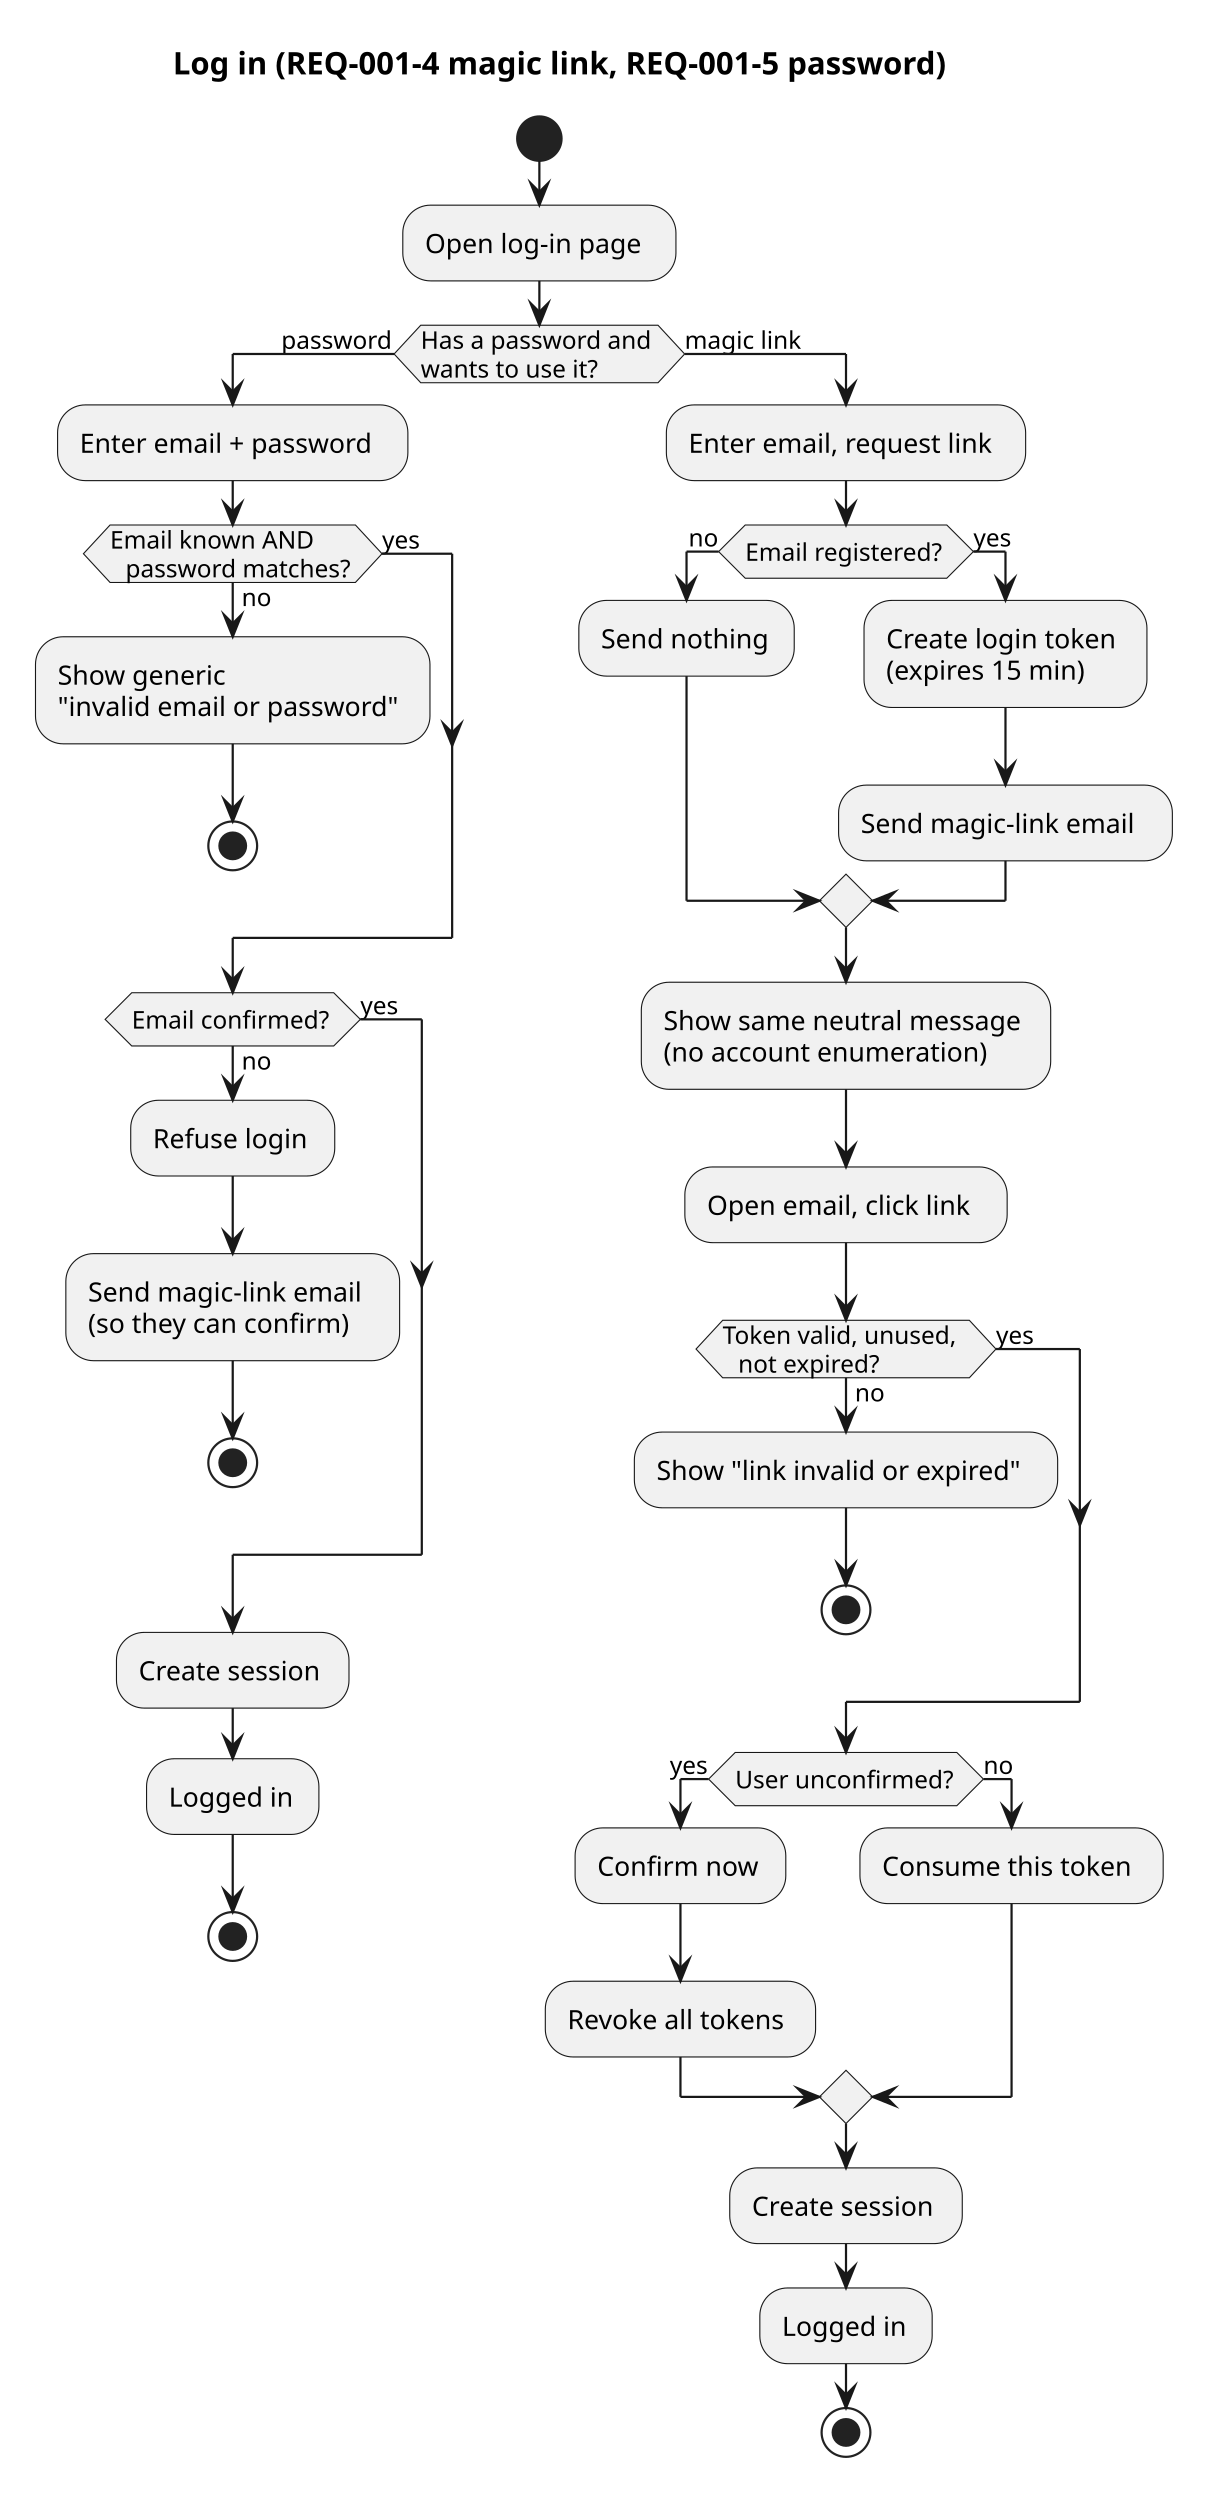
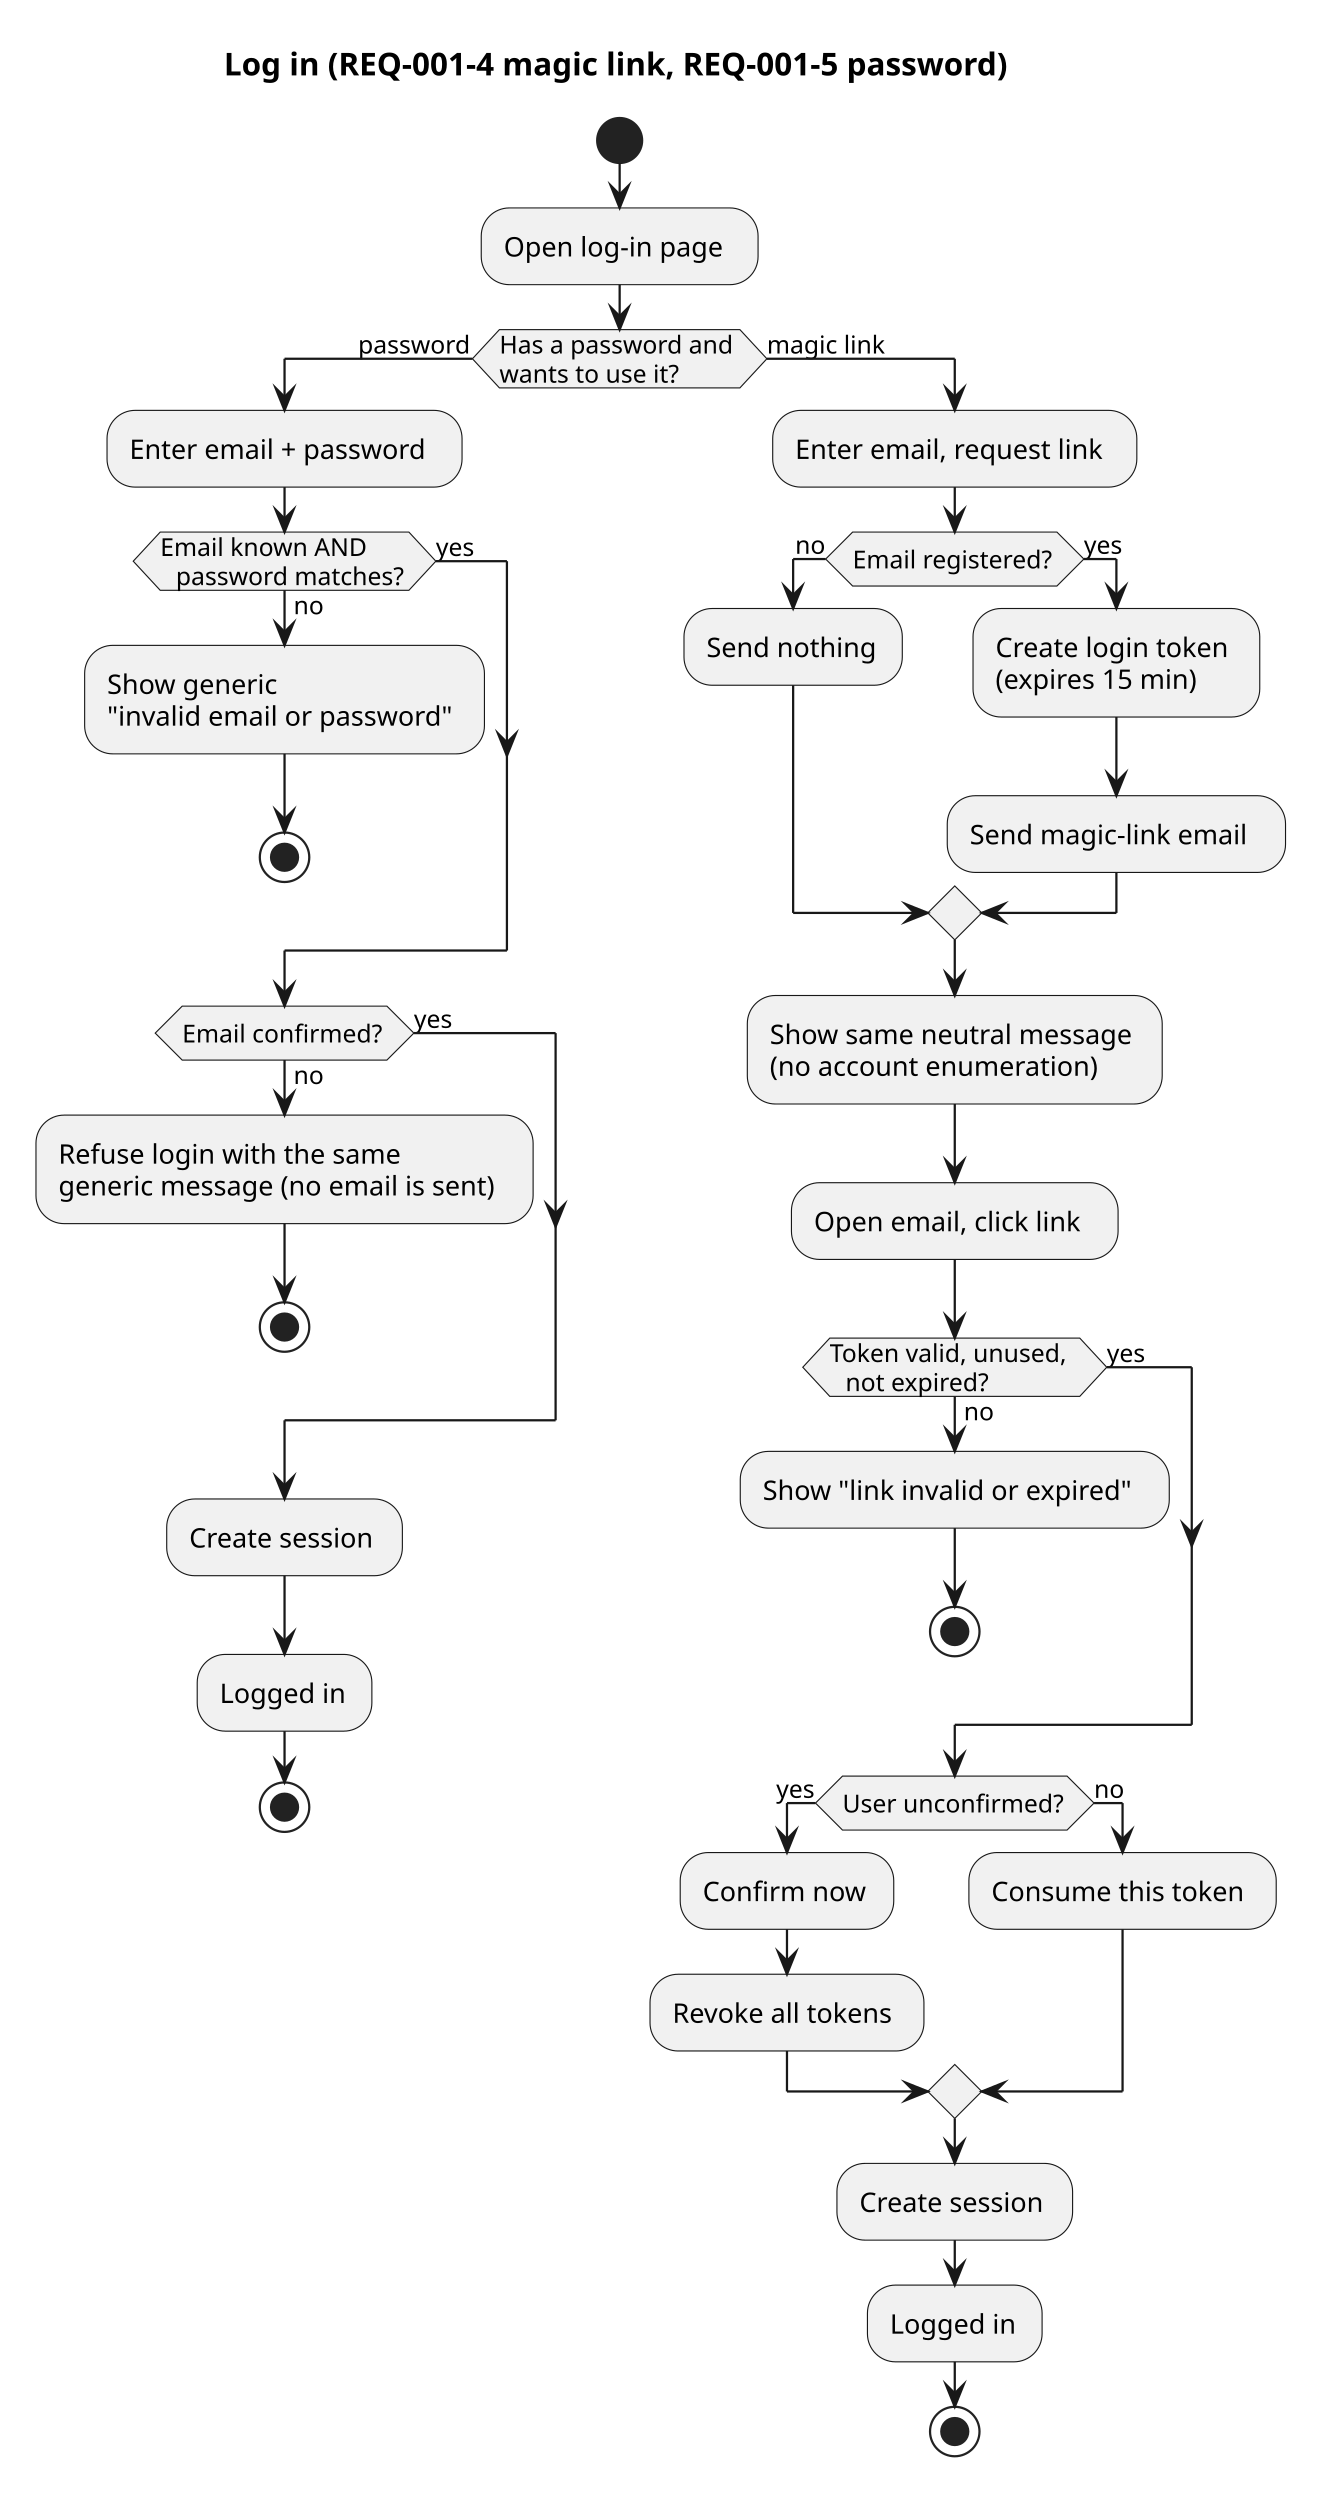
- <svg xmlns="http://www.w3.org/2000/svg" version="1.1" data-diagram-type="ACTIVITY" style="width:548px;height:1127px;background:#FFFFFF;" width="548px" height="1127px" viewBox="0 0 548 1127" zoomAndPan="magnify" preserveAspectRatio="none" contentStyleType="text/css">
+ <svg xmlns="http://www.w3.org/2000/svg" version="1.1" data-diagram-type="ACTIVITY" style="width:591px;height:1112px;background:#FFFFFF;" width="591px" height="1112px" viewBox="0 0 591 1112" zoomAndPan="magnify" preserveAspectRatio="none" contentStyleType="text/css">
  <defs />
  <g font-family="sans-serif" lengthAdjust="spacing">
    <g class="title" data-source-line="2">
-       <text x="77.931" y="33.535" fill="#000" font-size="14" textLength="390.64" font-weight="700">Log in (REQ-001-4 magic link, REQ-001-5 password)</text>
+       <text x="99.582" y="33.535" fill="#000" font-size="14" textLength="390.64" font-weight="700">Log in (REQ-001-4 magic link, REQ-001-5 password)</text>
    </g>
-     <ellipse cx="243.146" cy="62.488" rx="10" ry="10" fill="#222" style="stroke:#222;stroke-width:1;" />
-     <rect x="181.581" y="92.488" width="123.131" height="34.133" fill="#F1F1F1" style="stroke:#181818;stroke-width:0.5;" rx="12.5" ry="12.5" />
-     <text x="191.581" y="114.09" fill="#000" font-size="12" textLength="103.131">Open log-in page</text>
-     <polygon points="189.658,146.621,296.635,146.621,308.635,159.576,296.635,172.531,189.658,172.531,177.658,159.576,189.658,146.621" fill="#F1F1F1" style="stroke:#181818;stroke-width:0.5;stroke-linejoin:miter;stroke-miterlimit:10;" />
-     <text x="189.658" y="157.256" fill="#000" font-size="11" textLength="106.976">Has a password and</text>
-     <text x="189.658" y="170.211" fill="#000" font-size="11" textLength="82.908">wants to use it?</text>
-     <text x="126.789" y="157.256" fill="#000" font-size="11" textLength="50.87">password</text>
-     <text x="308.635" y="157.256" fill="#000" font-size="11" textLength="55.113">magic link</text>
-     <rect x="25.958" y="182.531" width="157.912" height="34.133" fill="#F1F1F1" style="stroke:#181818;stroke-width:0.5;" rx="12.5" ry="12.5" />
-     <text x="35.958" y="204.133" fill="#000" font-size="12" textLength="137.912">Enter email + password</text>
-     <rect x="16" y="287.052" width="177.828" height="48.266" fill="#F1F1F1" style="stroke:#181818;stroke-width:0.5;" rx="12.5" ry="12.5" />
-     <text x="26" y="308.653" fill="#000" font-size="12" textLength="77.15">Show generic</text>
-     <text x="26" y="322.786" fill="#000" font-size="12" textLength="157.828">"invalid email or password"</text>
-     <ellipse cx="104.914" cy="381.317" rx="11" ry="11" fill="none" style="stroke:#222;stroke-width:1;" />
-     <ellipse cx="104.914" cy="381.317" rx="6" ry="6" fill="#222" style="stroke:#222;stroke-width:1;" />
-     <polygon points="49.611,236.664,160.218,236.664,172.218,249.619,160.218,262.574,49.611,262.574,37.611,249.619,49.611,236.664" fill="#F1F1F1" style="stroke:#181818;stroke-width:0.5;stroke-linejoin:miter;stroke-miterlimit:10;" />
-     <text x="108.914" y="273.209" fill="#000" font-size="11" textLength="13.583">no</text>
-     <text x="49.611" y="247.299" fill="#000" font-size="11" textLength="94.896">Email known AND</text>
-     <text x="56.572" y="260.254" fill="#000" font-size="11" textLength="103.646">password matches?</text>
-     <text x="172.218" y="247.299" fill="#000" font-size="11" textLength="17.483">yes</text>
-     <rect x="58.929" y="496.005" width="91.971" height="34.133" fill="#F1F1F1" style="stroke:#181818;stroke-width:0.5;" rx="12.5" ry="12.5" />
-     <text x="68.929" y="517.606" fill="#000" font-size="12" textLength="71.971">Refuse login</text>
-     <rect x="29.682" y="565.138" width="150.465" height="48.266" fill="#F1F1F1" style="stroke:#181818;stroke-width:0.5;" rx="12.5" ry="12.5" />
-     <text x="39.682" y="586.739" fill="#000" font-size="12" textLength="130.465">Send magic-link email</text>
-     <text x="39.682" y="600.872" fill="#000" font-size="12" textLength="122.754">(so they can confirm)</text>
-     <ellipse cx="104.914" cy="659.403" rx="11" ry="11" fill="none" style="stroke:#222;stroke-width:1;" />
-     <ellipse cx="104.914" cy="659.403" rx="6" ry="6" fill="#222" style="stroke:#222;stroke-width:1;" />
-     <polygon points="59.389,447.527,150.439,447.527,162.439,459.527,150.439,471.527,59.389,471.527,47.389,459.527,59.389,447.527" fill="#F1F1F1" style="stroke:#181818;stroke-width:0.5;stroke-linejoin:miter;stroke-miterlimit:10;" />
-     <text x="108.914" y="482.162" fill="#000" font-size="11" textLength="13.583">no</text>
-     <text x="59.389" y="463.685" fill="#000" font-size="11" textLength="91.051">Email confirmed?</text>
-     <text x="162.439" y="457.207" fill="#000" font-size="11" textLength="17.483">yes</text>
-     <rect x="52.504" y="735.881" width="104.82" height="34.133" fill="#F1F1F1" style="stroke:#181818;stroke-width:0.5;" rx="12.5" ry="12.5" />
-     <text x="62.504" y="757.482" fill="#000" font-size="12" textLength="84.82">Create session</text>
-     <rect x="66.071" y="792.836" width="77.686" height="34.133" fill="#F1F1F1" style="stroke:#181818;stroke-width:0.5;" rx="12.5" ry="12.5" />
-     <text x="76.071" y="814.438" fill="#000" font-size="12" textLength="57.686">Logged in</text>
-     <ellipse cx="104.914" cy="872.969" rx="11" ry="11" fill="none" style="stroke:#222;stroke-width:1;" />
-     <ellipse cx="104.914" cy="872.969" rx="6" ry="6" fill="#222" style="stroke:#222;stroke-width:1;" />
-     <rect x="300.398" y="182.531" width="161.961" height="34.133" fill="#F1F1F1" style="stroke:#181818;stroke-width:0.5;" rx="12.5" ry="12.5" />
-     <text x="310.398" y="204.133" fill="#000" font-size="12" textLength="141.961">Enter email, request link</text>
-     <polygon points="335.95,236.664,426.808,236.664,438.808,248.664,426.808,260.664,335.95,260.664,323.95,248.664,335.95,236.664" fill="#F1F1F1" style="stroke:#181818;stroke-width:0.5;stroke-linejoin:miter;stroke-miterlimit:10;" />
-     <text x="335.95" y="252.821" fill="#000" font-size="11" textLength="90.857">Email registered?</text>
-     <text x="310.367" y="246.344" fill="#000" font-size="11" textLength="13.583">no</text>
-     <text x="438.808" y="246.344" fill="#000" font-size="11" textLength="17.483">yes</text>
-     <rect x="260.939" y="270.664" width="97.098" height="34.133" fill="#F1F1F1" style="stroke:#181818;stroke-width:0.5;" rx="12.5" ry="12.5" />
-     <text x="270.939" y="292.266" fill="#000" font-size="12" textLength="77.098">Send nothing</text>
-     <rect x="389.501" y="270.664" width="127.537" height="48.266" fill="#F1F1F1" style="stroke:#181818;stroke-width:0.5;" rx="12.5" ry="12.5" />
-     <text x="399.501" y="292.266" fill="#000" font-size="12" textLength="107.537">Create login token</text>
-     <text x="399.501" y="306.398" fill="#000" font-size="12" textLength="95.473">(expires 15 min)</text>
-     <rect x="378.037" y="353.93" width="150.465" height="34.133" fill="#F1F1F1" style="stroke:#181818;stroke-width:0.5;" rx="12.5" ry="12.5" />
-     <text x="388.037" y="375.531" fill="#000" font-size="12" textLength="130.465">Send magic-link email</text>
-     <polygon points="381.379,394.063,393.379,406.063,381.379,418.063,369.379,406.063,381.379,394.063" fill="#F1F1F1" style="stroke:#181818;stroke-width:0.5;stroke-linejoin:miter;stroke-miterlimit:10;" />
-     <rect x="289.107" y="442.795" width="184.543" height="48.266" fill="#F1F1F1" style="stroke:#181818;stroke-width:0.5;" rx="12.5" ry="12.5" />
-     <text x="299.107" y="464.396" fill="#000" font-size="12" textLength="164.543">Show same neutral message</text>
-     <text x="299.107" y="478.529" fill="#000" font-size="12" textLength="149.672">(no account enumeration)</text>
-     <rect x="308.733" y="526.061" width="145.291" height="34.133" fill="#F1F1F1" style="stroke:#181818;stroke-width:0.5;" rx="12.5" ry="12.5" />
-     <text x="318.733" y="547.662" fill="#000" font-size="12" textLength="125.291">Open email, click link</text>
-     <rect x="285.97" y="645.581" width="190.818" height="34.133" fill="#F1F1F1" style="stroke:#181818;stroke-width:0.5;" rx="12.5" ry="12.5" />
-     <text x="295.97" y="667.183" fill="#000" font-size="12" textLength="170.818">Show "link invalid or expired"</text>
-     <ellipse cx="381.379" cy="725.714" rx="11" ry="11" fill="none" style="stroke:#222;stroke-width:1;" />
-     <ellipse cx="381.379" cy="725.714" rx="6" ry="6" fill="#222" style="stroke:#222;stroke-width:1;" />
-     <polygon points="325.775,595.193,436.983,595.193,448.983,608.148,436.983,621.104,325.775,621.104,313.775,608.148,325.775,595.193" fill="#F1F1F1" style="stroke:#181818;stroke-width:0.5;stroke-linejoin:miter;stroke-miterlimit:10;" />
-     <text x="385.379" y="631.738" fill="#000" font-size="11" textLength="13.583">no</text>
-     <text x="325.775" y="605.828" fill="#000" font-size="11" textLength="111.208">Token valid, unused,</text>
-     <text x="332.736" y="618.783" fill="#000" font-size="11" textLength="66.349">not expired?</text>
-     <text x="448.983" y="605.828" fill="#000" font-size="11" textLength="17.483">yes</text>
-     <polygon points="331.43,790.014,431.327,790.014,443.327,802.014,431.327,814.014,331.43,814.014,319.43,802.014,331.43,790.014" fill="#F1F1F1" style="stroke:#181818;stroke-width:0.5;stroke-linejoin:miter;stroke-miterlimit:10;" />
-     <text x="331.43" y="806.171" fill="#000" font-size="11" textLength="99.897">User unconfirmed?</text>
-     <text x="301.948" y="799.693" fill="#000" font-size="11" textLength="17.483">yes</text>
-     <text x="443.327" y="799.693" fill="#000" font-size="11" textLength="13.583">no</text>
-     <rect x="259.258" y="824.014" width="94.977" height="34.133" fill="#F1F1F1" style="stroke:#181818;stroke-width:0.5;" rx="12.5" ry="12.5" />
-     <text x="269.258" y="845.615" fill="#000" font-size="12" textLength="74.977">Confirm now</text>
-     <rect x="245.828" y="893.146" width="121.836" height="34.133" fill="#F1F1F1" style="stroke:#181818;stroke-width:0.5;" rx="12.5" ry="12.5" />
-     <text x="255.828" y="914.748" fill="#000" font-size="12" textLength="101.836">Revoke all tokens</text>
-     <rect x="387.664" y="824.014" width="136.695" height="34.133" fill="#F1F1F1" style="stroke:#181818;stroke-width:0.5;" rx="12.5" ry="12.5" />
-     <text x="397.664" y="845.615" fill="#000" font-size="12" textLength="116.695">Consume this token</text>
-     <polygon points="381.379,933.279,393.379,945.279,381.379,957.279,369.379,945.279,381.379,933.279" fill="#F1F1F1" style="stroke:#181818;stroke-width:0.5;stroke-linejoin:miter;stroke-miterlimit:10;" />
-     <rect x="328.969" y="977.279" width="104.82" height="34.133" fill="#F1F1F1" style="stroke:#181818;stroke-width:0.5;" rx="12.5" ry="12.5" />
-     <text x="338.969" y="998.881" fill="#000" font-size="12" textLength="84.82">Create session</text>
-     <rect x="342.536" y="1031.412" width="77.686" height="34.133" fill="#F1F1F1" style="stroke:#181818;stroke-width:0.5;" rx="12.5" ry="12.5" />
-     <text x="352.536" y="1053.014" fill="#000" font-size="12" textLength="57.686">Logged in</text>
-     <ellipse cx="381.379" cy="1096.545" rx="11" ry="11" fill="none" style="stroke:#222;stroke-width:1;" />
-     <ellipse cx="381.379" cy="1096.545" rx="6" ry="6" fill="#222" style="stroke:#222;stroke-width:1;" />
-     <line x1="243.146" y1="72.488" x2="243.146" y2="92.488" style="stroke:#181818;stroke-width:1;" />
-     <polygon points="239.146,82.488,243.146,92.488,247.146,82.488,243.146,86.488" fill="#181818" style="stroke:#181818;stroke-width:1;stroke-linejoin:miter;stroke-miterlimit:10;" />
-     <line x1="104.914" y1="335.317" x2="104.914" y2="370.317" style="stroke:#181818;stroke-width:1;" />
-     <polygon points="100.914,360.317,104.914,370.317,108.914,360.317,104.914,364.317" fill="#181818" style="stroke:#181818;stroke-width:1;stroke-linejoin:miter;stroke-miterlimit:10;" />
-     <line x1="104.914" y1="262.574" x2="104.914" y2="287.052" style="stroke:#181818;stroke-width:1;" />
-     <polygon points="100.914,277.052,104.914,287.052,108.914,277.052,104.914,281.052" fill="#181818" style="stroke:#181818;stroke-width:1;stroke-linejoin:miter;stroke-miterlimit:10;" />
-     <line x1="172.218" y1="249.619" x2="203.828" y2="249.619" style="stroke:#181818;stroke-width:1;" />
-     <polygon points="199.828,326.207,203.828,336.207,207.828,326.207,203.828,330.207" fill="#181818" style="stroke:#181818;stroke-width:1;stroke-linejoin:miter;stroke-miterlimit:10;" />
-     <line x1="203.828" y1="249.619" x2="203.828" y2="422.795" style="stroke:#181818;stroke-width:1;" />
-     <line x1="203.828" y1="422.795" x2="104.914" y2="422.795" style="stroke:#181818;stroke-width:1;" />
-     <line x1="104.914" y1="422.795" x2="104.914" y2="447.527" style="stroke:#181818;stroke-width:1;" />
-     <polygon points="100.914,437.527,104.914,447.527,108.914,437.527,104.914,441.527" fill="#181818" style="stroke:#181818;stroke-width:1;stroke-linejoin:miter;stroke-miterlimit:10;" />
-     <line x1="104.914" y1="216.664" x2="104.914" y2="236.664" style="stroke:#181818;stroke-width:1;" />
-     <polygon points="100.914,226.664,104.914,236.664,108.914,226.664,104.914,230.664" fill="#181818" style="stroke:#181818;stroke-width:1;stroke-linejoin:miter;stroke-miterlimit:10;" />
-     <line x1="104.914" y1="530.138" x2="104.914" y2="565.138" style="stroke:#181818;stroke-width:1;" />
-     <polygon points="100.914,555.138,104.914,565.138,108.914,555.138,104.914,559.138" fill="#181818" style="stroke:#181818;stroke-width:1;stroke-linejoin:miter;stroke-miterlimit:10;" />
-     <line x1="104.914" y1="613.403" x2="104.914" y2="648.403" style="stroke:#181818;stroke-width:1;" />
-     <polygon points="100.914,638.403,104.914,648.403,108.914,638.403,104.914,642.403" fill="#181818" style="stroke:#181818;stroke-width:1;stroke-linejoin:miter;stroke-miterlimit:10;" />
-     <line x1="104.914" y1="471.527" x2="104.914" y2="496.005" style="stroke:#181818;stroke-width:1;" />
-     <polygon points="100.914,486.005,104.914,496.005,108.914,486.005,104.914,490.005" fill="#181818" style="stroke:#181818;stroke-width:1;stroke-linejoin:miter;stroke-miterlimit:10;" />
-     <line x1="162.439" y1="459.527" x2="190.146" y2="459.527" style="stroke:#181818;stroke-width:1;" />
-     <polygon points="186.146,570.204,190.146,580.204,194.146,570.204,190.146,574.204" fill="#181818" style="stroke:#181818;stroke-width:1;stroke-linejoin:miter;stroke-miterlimit:10;" />
-     <line x1="190.146" y1="459.527" x2="190.146" y2="700.881" style="stroke:#181818;stroke-width:1;" />
-     <line x1="190.146" y1="700.881" x2="104.914" y2="700.881" style="stroke:#181818;stroke-width:1;" />
-     <line x1="104.914" y1="700.881" x2="104.914" y2="735.881" style="stroke:#181818;stroke-width:1;" />
-     <polygon points="100.914,725.881,104.914,735.881,108.914,725.881,104.914,729.881" fill="#181818" style="stroke:#181818;stroke-width:1;stroke-linejoin:miter;stroke-miterlimit:10;" />
-     <line x1="104.914" y1="770.014" x2="104.914" y2="792.836" style="stroke:#181818;stroke-width:1;" />
-     <polygon points="100.914,782.836,104.914,792.836,108.914,782.836,104.914,786.836" fill="#181818" style="stroke:#181818;stroke-width:1;stroke-linejoin:miter;stroke-miterlimit:10;" />
-     <line x1="104.914" y1="826.969" x2="104.914" y2="861.969" style="stroke:#181818;stroke-width:1;" />
-     <polygon points="100.914,851.969,104.914,861.969,108.914,851.969,104.914,855.969" fill="#181818" style="stroke:#181818;stroke-width:1;stroke-linejoin:miter;stroke-miterlimit:10;" />
-     <line x1="453.27" y1="318.93" x2="453.27" y2="353.93" style="stroke:#181818;stroke-width:1;" />
-     <polygon points="449.27,343.93,453.27,353.93,457.27,343.93,453.27,347.93" fill="#181818" style="stroke:#181818;stroke-width:1;stroke-linejoin:miter;stroke-miterlimit:10;" />
-     <line x1="323.95" y1="248.664" x2="309.488" y2="248.664" style="stroke:#181818;stroke-width:1;" />
-     <line x1="309.488" y1="248.664" x2="309.488" y2="270.664" style="stroke:#181818;stroke-width:1;" />
-     <polygon points="305.488,260.664,309.488,270.664,313.488,260.664,309.488,264.664" fill="#181818" style="stroke:#181818;stroke-width:1;stroke-linejoin:miter;stroke-miterlimit:10;" />
-     <line x1="438.808" y1="248.664" x2="453.27" y2="248.664" style="stroke:#181818;stroke-width:1;" />
-     <line x1="453.27" y1="248.664" x2="453.27" y2="270.664" style="stroke:#181818;stroke-width:1;" />
-     <polygon points="449.27,260.664,453.27,270.664,457.27,260.664,453.27,264.664" fill="#181818" style="stroke:#181818;stroke-width:1;stroke-linejoin:miter;stroke-miterlimit:10;" />
-     <line x1="309.488" y1="304.797" x2="309.488" y2="406.063" style="stroke:#181818;stroke-width:1;" />
-     <line x1="309.488" y1="406.063" x2="369.379" y2="406.063" style="stroke:#181818;stroke-width:1;" />
-     <polygon points="359.379,402.063,369.379,406.063,359.379,410.063,363.379,406.063" fill="#181818" style="stroke:#181818;stroke-width:1;stroke-linejoin:miter;stroke-miterlimit:10;" />
-     <line x1="453.27" y1="388.063" x2="453.27" y2="406.063" style="stroke:#181818;stroke-width:1;" />
-     <line x1="453.27" y1="406.063" x2="393.379" y2="406.063" style="stroke:#181818;stroke-width:1;" />
-     <polygon points="403.379,402.063,393.379,406.063,403.379,410.063,399.379,406.063" fill="#181818" style="stroke:#181818;stroke-width:1;stroke-linejoin:miter;stroke-miterlimit:10;" />
-     <line x1="381.379" y1="216.664" x2="381.379" y2="236.664" style="stroke:#181818;stroke-width:1;" />
-     <polygon points="377.379,226.664,381.379,236.664,385.379,226.664,381.379,230.664" fill="#181818" style="stroke:#181818;stroke-width:1;stroke-linejoin:miter;stroke-miterlimit:10;" />
-     <line x1="381.379" y1="418.063" x2="381.379" y2="442.795" style="stroke:#181818;stroke-width:1;" />
-     <polygon points="377.379,432.795,381.379,442.795,385.379,432.795,381.379,436.795" fill="#181818" style="stroke:#181818;stroke-width:1;stroke-linejoin:miter;stroke-miterlimit:10;" />
-     <line x1="381.379" y1="491.061" x2="381.379" y2="526.061" style="stroke:#181818;stroke-width:1;" />
-     <polygon points="377.379,516.061,381.379,526.061,385.379,516.061,381.379,520.061" fill="#181818" style="stroke:#181818;stroke-width:1;stroke-linejoin:miter;stroke-miterlimit:10;" />
-     <line x1="381.379" y1="679.714" x2="381.379" y2="714.714" style="stroke:#181818;stroke-width:1;" />
-     <polygon points="377.379,704.714,381.379,714.714,385.379,704.714,381.379,708.714" fill="#181818" style="stroke:#181818;stroke-width:1;stroke-linejoin:miter;stroke-miterlimit:10;" />
-     <line x1="381.379" y1="621.104" x2="381.379" y2="645.581" style="stroke:#181818;stroke-width:1;" />
-     <polygon points="377.379,635.581,381.379,645.581,385.379,635.581,381.379,639.581" fill="#181818" style="stroke:#181818;stroke-width:1;stroke-linejoin:miter;stroke-miterlimit:10;" />
-     <line x1="448.983" y1="608.148" x2="486.788" y2="608.148" style="stroke:#181818;stroke-width:1;" />
-     <polygon points="482.788,677.67,486.788,687.67,490.788,677.67,486.788,681.67" fill="#181818" style="stroke:#181818;stroke-width:1;stroke-linejoin:miter;stroke-miterlimit:10;" />
-     <line x1="486.788" y1="608.148" x2="486.788" y2="767.191" style="stroke:#181818;stroke-width:1;" />
-     <line x1="486.788" y1="767.191" x2="381.379" y2="767.191" style="stroke:#181818;stroke-width:1;" />
-     <line x1="381.379" y1="767.191" x2="381.379" y2="790.014" style="stroke:#181818;stroke-width:1;" />
-     <polygon points="377.379,780.014,381.379,790.014,385.379,780.014,381.379,784.014" fill="#181818" style="stroke:#181818;stroke-width:1;stroke-linejoin:miter;stroke-miterlimit:10;" />
-     <line x1="381.379" y1="560.193" x2="381.379" y2="595.193" style="stroke:#181818;stroke-width:1;" />
-     <polygon points="377.379,585.193,381.379,595.193,385.379,585.193,381.379,589.193" fill="#181818" style="stroke:#181818;stroke-width:1;stroke-linejoin:miter;stroke-miterlimit:10;" />
-     <line x1="306.746" y1="858.146" x2="306.746" y2="893.146" style="stroke:#181818;stroke-width:1;" />
-     <polygon points="302.746,883.146,306.746,893.146,310.746,883.146,306.746,887.146" fill="#181818" style="stroke:#181818;stroke-width:1;stroke-linejoin:miter;stroke-miterlimit:10;" />
-     <line x1="319.43" y1="802.014" x2="306.746" y2="802.014" style="stroke:#181818;stroke-width:1;" />
-     <line x1="306.746" y1="802.014" x2="306.746" y2="824.014" style="stroke:#181818;stroke-width:1;" />
-     <polygon points="302.746,814.014,306.746,824.014,310.746,814.014,306.746,818.014" fill="#181818" style="stroke:#181818;stroke-width:1;stroke-linejoin:miter;stroke-miterlimit:10;" />
-     <line x1="443.327" y1="802.014" x2="456.012" y2="802.014" style="stroke:#181818;stroke-width:1;" />
-     <line x1="456.012" y1="802.014" x2="456.012" y2="824.014" style="stroke:#181818;stroke-width:1;" />
-     <polygon points="452.012,814.014,456.012,824.014,460.012,814.014,456.012,818.014" fill="#181818" style="stroke:#181818;stroke-width:1;stroke-linejoin:miter;stroke-miterlimit:10;" />
-     <line x1="306.746" y1="927.279" x2="306.746" y2="945.279" style="stroke:#181818;stroke-width:1;" />
-     <line x1="306.746" y1="945.279" x2="369.379" y2="945.279" style="stroke:#181818;stroke-width:1;" />
-     <polygon points="359.379,941.279,369.379,945.279,359.379,949.279,363.379,945.279" fill="#181818" style="stroke:#181818;stroke-width:1;stroke-linejoin:miter;stroke-miterlimit:10;" />
-     <line x1="456.012" y1="858.146" x2="456.012" y2="945.279" style="stroke:#181818;stroke-width:1;" />
-     <line x1="456.012" y1="945.279" x2="393.379" y2="945.279" style="stroke:#181818;stroke-width:1;" />
-     <polygon points="403.379,941.279,393.379,945.279,403.379,949.279,399.379,945.279" fill="#181818" style="stroke:#181818;stroke-width:1;stroke-linejoin:miter;stroke-miterlimit:10;" />
-     <line x1="381.379" y1="957.279" x2="381.379" y2="977.279" style="stroke:#181818;stroke-width:1;" />
-     <polygon points="377.379,967.279,381.379,977.279,385.379,967.279,381.379,971.279" fill="#181818" style="stroke:#181818;stroke-width:1;stroke-linejoin:miter;stroke-miterlimit:10;" />
-     <line x1="381.379" y1="1011.412" x2="381.379" y2="1031.412" style="stroke:#181818;stroke-width:1;" />
-     <polygon points="377.379,1021.412,381.379,1031.412,385.379,1021.412,381.379,1025.412" fill="#181818" style="stroke:#181818;stroke-width:1;stroke-linejoin:miter;stroke-miterlimit:10;" />
-     <line x1="381.379" y1="1065.545" x2="381.379" y2="1085.545" style="stroke:#181818;stroke-width:1;" />
-     <polygon points="377.379,1075.545,381.379,1085.545,385.379,1075.545,381.379,1079.545" fill="#181818" style="stroke:#181818;stroke-width:1;stroke-linejoin:miter;stroke-miterlimit:10;" />
-     <line x1="177.658" y1="159.576" x2="104.914" y2="159.576" style="stroke:#181818;stroke-width:1;" />
-     <line x1="104.914" y1="159.576" x2="104.914" y2="182.531" style="stroke:#181818;stroke-width:1;" />
-     <polygon points="100.914,172.531,104.914,182.531,108.914,172.531,104.914,176.531" fill="#181818" style="stroke:#181818;stroke-width:1;stroke-linejoin:miter;stroke-miterlimit:10;" />
-     <line x1="308.635" y1="159.576" x2="381.379" y2="159.576" style="stroke:#181818;stroke-width:1;" />
-     <line x1="381.379" y1="159.576" x2="381.379" y2="182.531" style="stroke:#181818;stroke-width:1;" />
-     <polygon points="377.379,172.531,381.379,182.531,385.379,172.531,381.379,176.531" fill="#181818" style="stroke:#181818;stroke-width:1;stroke-linejoin:miter;stroke-miterlimit:10;" />
-     <line x1="243.146" y1="126.621" x2="243.146" y2="146.621" style="stroke:#181818;stroke-width:1;" />
-     <polygon points="239.146,136.621,243.146,146.621,247.146,136.621,243.146,140.621" fill="#181818" style="stroke:#181818;stroke-width:1;stroke-linejoin:miter;stroke-miterlimit:10;" />
+     <ellipse cx="275.622" cy="62.488" rx="10" ry="10" fill="#222" style="stroke:#222;stroke-width:1;" />
+     <rect x="214.057" y="92.488" width="123.131" height="34.133" fill="#F1F1F1" style="stroke:#181818;stroke-width:0.5;" rx="12.5" ry="12.5" />
+     <text x="224.057" y="114.09" fill="#000" font-size="12" textLength="103.131">Open log-in page</text>
+     <polygon points="222.134,146.621,329.11,146.621,341.11,159.576,329.11,172.531,222.134,172.531,210.134,159.576,222.134,146.621" fill="#F1F1F1" style="stroke:#181818;stroke-width:0.5;stroke-linejoin:miter;stroke-miterlimit:10;" />
+     <text x="222.134" y="157.256" fill="#000" font-size="11" textLength="106.976">Has a password and</text>
+     <text x="222.134" y="170.211" fill="#000" font-size="11" textLength="82.908">wants to use it?</text>
+     <text x="159.264" y="157.256" fill="#000" font-size="11" textLength="50.87">password</text>
+     <text x="341.11" y="157.256" fill="#000" font-size="11" textLength="55.113">magic link</text>
+     <rect x="47.608" y="182.531" width="157.912" height="34.133" fill="#F1F1F1" style="stroke:#181818;stroke-width:0.5;" rx="12.5" ry="12.5" />
+     <text x="57.608" y="204.133" fill="#000" font-size="12" textLength="137.912">Enter email + password</text>
+     <rect x="37.65" y="287.052" width="177.828" height="48.266" fill="#F1F1F1" style="stroke:#181818;stroke-width:0.5;" rx="12.5" ry="12.5" />
+     <text x="47.65" y="308.653" fill="#000" font-size="12" textLength="77.15">Show generic</text>
+     <text x="47.65" y="322.786" fill="#000" font-size="12" textLength="157.828">"invalid email or password"</text>
+     <ellipse cx="126.564" cy="381.317" rx="11" ry="11" fill="none" style="stroke:#222;stroke-width:1;" />
+     <ellipse cx="126.564" cy="381.317" rx="6" ry="6" fill="#222" style="stroke:#222;stroke-width:1;" />
+     <polygon points="71.261,236.664,181.868,236.664,193.868,249.619,181.868,262.574,71.261,262.574,59.261,249.619,71.261,236.664" fill="#F1F1F1" style="stroke:#181818;stroke-width:0.5;stroke-linejoin:miter;stroke-miterlimit:10;" />
+     <text x="130.564" y="273.209" fill="#000" font-size="11" textLength="13.583">no</text>
+     <text x="71.261" y="247.299" fill="#000" font-size="11" textLength="94.896">Email known AND</text>
+     <text x="78.222" y="260.254" fill="#000" font-size="11" textLength="103.646">password matches?</text>
+     <text x="193.868" y="247.299" fill="#000" font-size="11" textLength="17.483">yes</text>
+     <rect x="16" y="496.005" width="221.129" height="48.266" fill="#F1F1F1" style="stroke:#181818;stroke-width:0.5;" rx="12.5" ry="12.5" />
+     <text x="26" y="517.606" fill="#000" font-size="12" textLength="157.266">Refuse login with the same</text>
+     <text x="26" y="531.739" fill="#000" font-size="12" textLength="201.129">generic message (no email is sent)</text>
+     <ellipse cx="126.564" cy="590.271" rx="11" ry="11" fill="none" style="stroke:#222;stroke-width:1;" />
+     <ellipse cx="126.564" cy="590.271" rx="6" ry="6" fill="#222" style="stroke:#222;stroke-width:1;" />
+     <polygon points="81.039,447.527,172.09,447.527,184.09,459.527,172.09,471.527,81.039,471.527,69.039,459.527,81.039,447.527" fill="#F1F1F1" style="stroke:#181818;stroke-width:0.5;stroke-linejoin:miter;stroke-miterlimit:10;" />
+     <text x="130.564" y="482.162" fill="#000" font-size="11" textLength="13.583">no</text>
+     <text x="81.039" y="463.685" fill="#000" font-size="11" textLength="91.051">Email confirmed?</text>
+     <text x="184.09" y="457.207" fill="#000" font-size="11" textLength="17.483">yes</text>
+     <rect x="74.154" y="666.748" width="104.82" height="34.133" fill="#F1F1F1" style="stroke:#181818;stroke-width:0.5;" rx="12.5" ry="12.5" />
+     <text x="84.154" y="688.35" fill="#000" font-size="12" textLength="84.82">Create session</text>
+     <rect x="87.722" y="735.881" width="77.686" height="34.133" fill="#F1F1F1" style="stroke:#181818;stroke-width:0.5;" rx="12.5" ry="12.5" />
+     <text x="97.722" y="757.482" fill="#000" font-size="12" textLength="57.686">Logged in</text>
+     <ellipse cx="126.564" cy="803.836" rx="11" ry="11" fill="none" style="stroke:#222;stroke-width:1;" />
+     <ellipse cx="126.564" cy="803.836" rx="6" ry="6" fill="#222" style="stroke:#222;stroke-width:1;" />
+     <rect x="343.699" y="182.531" width="161.961" height="34.133" fill="#F1F1F1" style="stroke:#181818;stroke-width:0.5;" rx="12.5" ry="12.5" />
+     <text x="353.699" y="204.133" fill="#000" font-size="12" textLength="141.961">Enter email, request link</text>
+     <polygon points="379.251,236.664,470.108,236.664,482.108,248.664,470.108,260.664,379.251,260.664,367.251,248.664,379.251,236.664" fill="#F1F1F1" style="stroke:#181818;stroke-width:0.5;stroke-linejoin:miter;stroke-miterlimit:10;" />
+     <text x="379.251" y="252.821" fill="#000" font-size="11" textLength="90.857">Email registered?</text>
+     <text x="353.667" y="246.344" fill="#000" font-size="11" textLength="13.583">no</text>
+     <text x="482.108" y="246.344" fill="#000" font-size="11" textLength="17.483">yes</text>
+     <rect x="304.24" y="270.664" width="97.098" height="34.133" fill="#F1F1F1" style="stroke:#181818;stroke-width:0.5;" rx="12.5" ry="12.5" />
+     <text x="314.24" y="292.266" fill="#000" font-size="12" textLength="77.098">Send nothing</text>
+     <rect x="432.802" y="270.664" width="127.537" height="48.266" fill="#F1F1F1" style="stroke:#181818;stroke-width:0.5;" rx="12.5" ry="12.5" />
+     <text x="442.802" y="292.266" fill="#000" font-size="12" textLength="107.537">Create login token</text>
+     <text x="442.802" y="306.398" fill="#000" font-size="12" textLength="95.473">(expires 15 min)</text>
+     <rect x="421.338" y="353.93" width="150.465" height="34.133" fill="#F1F1F1" style="stroke:#181818;stroke-width:0.5;" rx="12.5" ry="12.5" />
+     <text x="431.338" y="375.531" fill="#000" font-size="12" textLength="130.465">Send magic-link email</text>
+     <polygon points="424.68,394.063,436.68,406.063,424.68,418.063,412.68,406.063,424.68,394.063" fill="#F1F1F1" style="stroke:#181818;stroke-width:0.5;stroke-linejoin:miter;stroke-miterlimit:10;" />
+     <rect x="332.408" y="442.795" width="184.543" height="48.266" fill="#F1F1F1" style="stroke:#181818;stroke-width:0.5;" rx="12.5" ry="12.5" />
+     <text x="342.408" y="464.396" fill="#000" font-size="12" textLength="164.543">Show same neutral message</text>
+     <text x="342.408" y="478.529" fill="#000" font-size="12" textLength="149.672">(no account enumeration)</text>
+     <rect x="352.034" y="526.061" width="145.291" height="34.133" fill="#F1F1F1" style="stroke:#181818;stroke-width:0.5;" rx="12.5" ry="12.5" />
+     <text x="362.034" y="547.662" fill="#000" font-size="12" textLength="125.291">Open email, click link</text>
+     <rect x="329.271" y="645.581" width="190.818" height="34.133" fill="#F1F1F1" style="stroke:#181818;stroke-width:0.5;" rx="12.5" ry="12.5" />
+     <text x="339.271" y="667.183" fill="#000" font-size="12" textLength="170.818">Show "link invalid or expired"</text>
+     <ellipse cx="424.68" cy="725.714" rx="11" ry="11" fill="none" style="stroke:#222;stroke-width:1;" />
+     <ellipse cx="424.68" cy="725.714" rx="6" ry="6" fill="#222" style="stroke:#222;stroke-width:1;" />
+     <polygon points="369.075,595.193,480.284,595.193,492.284,608.148,480.284,621.104,369.075,621.104,357.075,608.148,369.075,595.193" fill="#F1F1F1" style="stroke:#181818;stroke-width:0.5;stroke-linejoin:miter;stroke-miterlimit:10;" />
+     <text x="428.68" y="631.738" fill="#000" font-size="11" textLength="13.583">no</text>
+     <text x="369.075" y="605.828" fill="#000" font-size="11" textLength="111.208">Token valid, unused,</text>
+     <text x="376.036" y="618.783" fill="#000" font-size="11" textLength="66.349">not expired?</text>
+     <text x="492.284" y="605.828" fill="#000" font-size="11" textLength="17.483">yes</text>
+     <polygon points="374.731,790.014,474.628,790.014,486.628,802.014,474.628,814.014,374.731,814.014,362.731,802.014,374.731,790.014" fill="#F1F1F1" style="stroke:#181818;stroke-width:0.5;stroke-linejoin:miter;stroke-miterlimit:10;" />
+     <text x="374.731" y="806.171" fill="#000" font-size="11" textLength="99.897">User unconfirmed?</text>
+     <text x="345.248" y="799.693" fill="#000" font-size="11" textLength="17.483">yes</text>
+     <text x="486.628" y="799.693" fill="#000" font-size="11" textLength="13.583">no</text>
+     <rect x="302.559" y="824.014" width="94.977" height="34.133" fill="#F1F1F1" style="stroke:#181818;stroke-width:0.5;" rx="12.5" ry="12.5" />
+     <text x="312.559" y="845.615" fill="#000" font-size="12" textLength="74.977">Confirm now</text>
+     <rect x="289.129" y="878.146" width="121.836" height="34.133" fill="#F1F1F1" style="stroke:#181818;stroke-width:0.5;" rx="12.5" ry="12.5" />
+     <text x="299.129" y="899.748" fill="#000" font-size="12" textLength="101.836">Revoke all tokens</text>
+     <rect x="430.965" y="824.014" width="136.695" height="34.133" fill="#F1F1F1" style="stroke:#181818;stroke-width:0.5;" rx="12.5" ry="12.5" />
+     <text x="440.965" y="845.615" fill="#000" font-size="12" textLength="116.695">Consume this token</text>
+     <polygon points="424.68,918.279,436.68,930.279,424.68,942.279,412.68,930.279,424.68,918.279" fill="#F1F1F1" style="stroke:#181818;stroke-width:0.5;stroke-linejoin:miter;stroke-miterlimit:10;" />
+     <rect x="372.27" y="962.279" width="104.82" height="34.133" fill="#F1F1F1" style="stroke:#181818;stroke-width:0.5;" rx="12.5" ry="12.5" />
+     <text x="382.27" y="983.881" fill="#000" font-size="12" textLength="84.82">Create session</text>
+     <rect x="385.837" y="1016.412" width="77.686" height="34.133" fill="#F1F1F1" style="stroke:#181818;stroke-width:0.5;" rx="12.5" ry="12.5" />
+     <text x="395.837" y="1038.014" fill="#000" font-size="12" textLength="57.686">Logged in</text>
+     <ellipse cx="424.68" cy="1081.545" rx="11" ry="11" fill="none" style="stroke:#222;stroke-width:1;" />
+     <ellipse cx="424.68" cy="1081.545" rx="6" ry="6" fill="#222" style="stroke:#222;stroke-width:1;" />
+     <line x1="275.622" y1="72.488" x2="275.622" y2="92.488" style="stroke:#181818;stroke-width:1;" />
+     <polygon points="271.622,82.488,275.622,92.488,279.622,82.488,275.622,86.488" fill="#181818" style="stroke:#181818;stroke-width:1;stroke-linejoin:miter;stroke-miterlimit:10;" />
+     <line x1="126.564" y1="335.317" x2="126.564" y2="370.317" style="stroke:#181818;stroke-width:1;" />
+     <polygon points="122.564,360.317,126.564,370.317,130.564,360.317,126.564,364.317" fill="#181818" style="stroke:#181818;stroke-width:1;stroke-linejoin:miter;stroke-miterlimit:10;" />
+     <line x1="126.564" y1="262.574" x2="126.564" y2="287.052" style="stroke:#181818;stroke-width:1;" />
+     <polygon points="122.564,277.052,126.564,287.052,130.564,277.052,126.564,281.052" fill="#181818" style="stroke:#181818;stroke-width:1;stroke-linejoin:miter;stroke-miterlimit:10;" />
+     <line x1="193.868" y1="249.619" x2="225.479" y2="249.619" style="stroke:#181818;stroke-width:1;" />
+     <polygon points="221.479,326.207,225.479,336.207,229.479,326.207,225.479,330.207" fill="#181818" style="stroke:#181818;stroke-width:1;stroke-linejoin:miter;stroke-miterlimit:10;" />
+     <line x1="225.479" y1="249.619" x2="225.479" y2="422.795" style="stroke:#181818;stroke-width:1;" />
+     <line x1="225.479" y1="422.795" x2="126.564" y2="422.795" style="stroke:#181818;stroke-width:1;" />
+     <line x1="126.564" y1="422.795" x2="126.564" y2="447.527" style="stroke:#181818;stroke-width:1;" />
+     <polygon points="122.564,437.527,126.564,447.527,130.564,437.527,126.564,441.527" fill="#181818" style="stroke:#181818;stroke-width:1;stroke-linejoin:miter;stroke-miterlimit:10;" />
+     <line x1="126.564" y1="216.664" x2="126.564" y2="236.664" style="stroke:#181818;stroke-width:1;" />
+     <polygon points="122.564,226.664,126.564,236.664,130.564,226.664,126.564,230.664" fill="#181818" style="stroke:#181818;stroke-width:1;stroke-linejoin:miter;stroke-miterlimit:10;" />
+     <line x1="126.564" y1="544.271" x2="126.564" y2="579.271" style="stroke:#181818;stroke-width:1;" />
+     <polygon points="122.564,569.271,126.564,579.271,130.564,569.271,126.564,573.271" fill="#181818" style="stroke:#181818;stroke-width:1;stroke-linejoin:miter;stroke-miterlimit:10;" />
+     <line x1="126.564" y1="471.527" x2="126.564" y2="496.005" style="stroke:#181818;stroke-width:1;" />
+     <polygon points="122.564,486.005,126.564,496.005,130.564,486.005,126.564,490.005" fill="#181818" style="stroke:#181818;stroke-width:1;stroke-linejoin:miter;stroke-miterlimit:10;" />
+     <line x1="184.09" y1="459.527" x2="247.129" y2="459.527" style="stroke:#181818;stroke-width:1;" />
+     <polygon points="243.129,535.638,247.129,545.638,251.129,535.638,247.129,539.638" fill="#181818" style="stroke:#181818;stroke-width:1;stroke-linejoin:miter;stroke-miterlimit:10;" />
+     <line x1="247.129" y1="459.527" x2="247.129" y2="631.748" style="stroke:#181818;stroke-width:1;" />
+     <line x1="247.129" y1="631.748" x2="126.564" y2="631.748" style="stroke:#181818;stroke-width:1;" />
+     <line x1="126.564" y1="631.748" x2="126.564" y2="666.748" style="stroke:#181818;stroke-width:1;" />
+     <polygon points="122.564,656.748,126.564,666.748,130.564,656.748,126.564,660.748" fill="#181818" style="stroke:#181818;stroke-width:1;stroke-linejoin:miter;stroke-miterlimit:10;" />
+     <line x1="126.564" y1="700.881" x2="126.564" y2="735.881" style="stroke:#181818;stroke-width:1;" />
+     <polygon points="122.564,725.881,126.564,735.881,130.564,725.881,126.564,729.881" fill="#181818" style="stroke:#181818;stroke-width:1;stroke-linejoin:miter;stroke-miterlimit:10;" />
+     <line x1="126.564" y1="770.014" x2="126.564" y2="792.836" style="stroke:#181818;stroke-width:1;" />
+     <polygon points="122.564,782.836,126.564,792.836,130.564,782.836,126.564,786.836" fill="#181818" style="stroke:#181818;stroke-width:1;stroke-linejoin:miter;stroke-miterlimit:10;" />
+     <line x1="496.57" y1="318.93" x2="496.57" y2="353.93" style="stroke:#181818;stroke-width:1;" />
+     <polygon points="492.57,343.93,496.57,353.93,500.57,343.93,496.57,347.93" fill="#181818" style="stroke:#181818;stroke-width:1;stroke-linejoin:miter;stroke-miterlimit:10;" />
+     <line x1="367.251" y1="248.664" x2="352.789" y2="248.664" style="stroke:#181818;stroke-width:1;" />
+     <line x1="352.789" y1="248.664" x2="352.789" y2="270.664" style="stroke:#181818;stroke-width:1;" />
+     <polygon points="348.789,260.664,352.789,270.664,356.789,260.664,352.789,264.664" fill="#181818" style="stroke:#181818;stroke-width:1;stroke-linejoin:miter;stroke-miterlimit:10;" />
+     <line x1="482.108" y1="248.664" x2="496.57" y2="248.664" style="stroke:#181818;stroke-width:1;" />
+     <line x1="496.57" y1="248.664" x2="496.57" y2="270.664" style="stroke:#181818;stroke-width:1;" />
+     <polygon points="492.57,260.664,496.57,270.664,500.57,260.664,496.57,264.664" fill="#181818" style="stroke:#181818;stroke-width:1;stroke-linejoin:miter;stroke-miterlimit:10;" />
+     <line x1="352.789" y1="304.797" x2="352.789" y2="406.063" style="stroke:#181818;stroke-width:1;" />
+     <line x1="352.789" y1="406.063" x2="412.68" y2="406.063" style="stroke:#181818;stroke-width:1;" />
+     <polygon points="402.68,402.063,412.68,406.063,402.68,410.063,406.68,406.063" fill="#181818" style="stroke:#181818;stroke-width:1;stroke-linejoin:miter;stroke-miterlimit:10;" />
+     <line x1="496.57" y1="388.063" x2="496.57" y2="406.063" style="stroke:#181818;stroke-width:1;" />
+     <line x1="496.57" y1="406.063" x2="436.68" y2="406.063" style="stroke:#181818;stroke-width:1;" />
+     <polygon points="446.68,402.063,436.68,406.063,446.68,410.063,442.68,406.063" fill="#181818" style="stroke:#181818;stroke-width:1;stroke-linejoin:miter;stroke-miterlimit:10;" />
+     <line x1="424.68" y1="216.664" x2="424.68" y2="236.664" style="stroke:#181818;stroke-width:1;" />
+     <polygon points="420.68,226.664,424.68,236.664,428.68,226.664,424.68,230.664" fill="#181818" style="stroke:#181818;stroke-width:1;stroke-linejoin:miter;stroke-miterlimit:10;" />
+     <line x1="424.68" y1="418.063" x2="424.68" y2="442.795" style="stroke:#181818;stroke-width:1;" />
+     <polygon points="420.68,432.795,424.68,442.795,428.68,432.795,424.68,436.795" fill="#181818" style="stroke:#181818;stroke-width:1;stroke-linejoin:miter;stroke-miterlimit:10;" />
+     <line x1="424.68" y1="491.061" x2="424.68" y2="526.061" style="stroke:#181818;stroke-width:1;" />
+     <polygon points="420.68,516.061,424.68,526.061,428.68,516.061,424.68,520.061" fill="#181818" style="stroke:#181818;stroke-width:1;stroke-linejoin:miter;stroke-miterlimit:10;" />
+     <line x1="424.68" y1="679.714" x2="424.68" y2="714.714" style="stroke:#181818;stroke-width:1;" />
+     <polygon points="420.68,704.714,424.68,714.714,428.68,704.714,424.68,708.714" fill="#181818" style="stroke:#181818;stroke-width:1;stroke-linejoin:miter;stroke-miterlimit:10;" />
+     <line x1="424.68" y1="621.104" x2="424.68" y2="645.581" style="stroke:#181818;stroke-width:1;" />
+     <polygon points="420.68,635.581,424.68,645.581,428.68,635.581,424.68,639.581" fill="#181818" style="stroke:#181818;stroke-width:1;stroke-linejoin:miter;stroke-miterlimit:10;" />
+     <line x1="492.284" y1="608.148" x2="530.089" y2="608.148" style="stroke:#181818;stroke-width:1;" />
+     <polygon points="526.089,677.67,530.089,687.67,534.089,677.67,530.089,681.67" fill="#181818" style="stroke:#181818;stroke-width:1;stroke-linejoin:miter;stroke-miterlimit:10;" />
+     <line x1="530.089" y1="608.148" x2="530.089" y2="767.191" style="stroke:#181818;stroke-width:1;" />
+     <line x1="530.089" y1="767.191" x2="424.68" y2="767.191" style="stroke:#181818;stroke-width:1;" />
+     <line x1="424.68" y1="767.191" x2="424.68" y2="790.014" style="stroke:#181818;stroke-width:1;" />
+     <polygon points="420.68,780.014,424.68,790.014,428.68,780.014,424.68,784.014" fill="#181818" style="stroke:#181818;stroke-width:1;stroke-linejoin:miter;stroke-miterlimit:10;" />
+     <line x1="424.68" y1="560.193" x2="424.68" y2="595.193" style="stroke:#181818;stroke-width:1;" />
+     <polygon points="420.68,585.193,424.68,595.193,428.68,585.193,424.68,589.193" fill="#181818" style="stroke:#181818;stroke-width:1;stroke-linejoin:miter;stroke-miterlimit:10;" />
+     <line x1="350.047" y1="858.146" x2="350.047" y2="878.146" style="stroke:#181818;stroke-width:1;" />
+     <polygon points="346.047,868.146,350.047,878.146,354.047,868.146,350.047,872.146" fill="#181818" style="stroke:#181818;stroke-width:1;stroke-linejoin:miter;stroke-miterlimit:10;" />
+     <line x1="362.731" y1="802.014" x2="350.047" y2="802.014" style="stroke:#181818;stroke-width:1;" />
+     <line x1="350.047" y1="802.014" x2="350.047" y2="824.014" style="stroke:#181818;stroke-width:1;" />
+     <polygon points="346.047,814.014,350.047,824.014,354.047,814.014,350.047,818.014" fill="#181818" style="stroke:#181818;stroke-width:1;stroke-linejoin:miter;stroke-miterlimit:10;" />
+     <line x1="486.628" y1="802.014" x2="499.313" y2="802.014" style="stroke:#181818;stroke-width:1;" />
+     <line x1="499.313" y1="802.014" x2="499.313" y2="824.014" style="stroke:#181818;stroke-width:1;" />
+     <polygon points="495.313,814.014,499.313,824.014,503.313,814.014,499.313,818.014" fill="#181818" style="stroke:#181818;stroke-width:1;stroke-linejoin:miter;stroke-miterlimit:10;" />
+     <line x1="350.047" y1="912.279" x2="350.047" y2="930.279" style="stroke:#181818;stroke-width:1;" />
+     <line x1="350.047" y1="930.279" x2="412.68" y2="930.279" style="stroke:#181818;stroke-width:1;" />
+     <polygon points="402.68,926.279,412.68,930.279,402.68,934.279,406.68,930.279" fill="#181818" style="stroke:#181818;stroke-width:1;stroke-linejoin:miter;stroke-miterlimit:10;" />
+     <line x1="499.313" y1="858.146" x2="499.313" y2="930.279" style="stroke:#181818;stroke-width:1;" />
+     <line x1="499.313" y1="930.279" x2="436.68" y2="930.279" style="stroke:#181818;stroke-width:1;" />
+     <polygon points="446.68,926.279,436.68,930.279,446.68,934.279,442.68,930.279" fill="#181818" style="stroke:#181818;stroke-width:1;stroke-linejoin:miter;stroke-miterlimit:10;" />
+     <line x1="424.68" y1="942.279" x2="424.68" y2="962.279" style="stroke:#181818;stroke-width:1;" />
+     <polygon points="420.68,952.279,424.68,962.279,428.68,952.279,424.68,956.279" fill="#181818" style="stroke:#181818;stroke-width:1;stroke-linejoin:miter;stroke-miterlimit:10;" />
+     <line x1="424.68" y1="996.412" x2="424.68" y2="1016.412" style="stroke:#181818;stroke-width:1;" />
+     <polygon points="420.68,1006.412,424.68,1016.412,428.68,1006.412,424.68,1010.412" fill="#181818" style="stroke:#181818;stroke-width:1;stroke-linejoin:miter;stroke-miterlimit:10;" />
+     <line x1="424.68" y1="1050.545" x2="424.68" y2="1070.545" style="stroke:#181818;stroke-width:1;" />
+     <polygon points="420.68,1060.545,424.68,1070.545,428.68,1060.545,424.68,1064.545" fill="#181818" style="stroke:#181818;stroke-width:1;stroke-linejoin:miter;stroke-miterlimit:10;" />
+     <line x1="210.134" y1="159.576" x2="126.564" y2="159.576" style="stroke:#181818;stroke-width:1;" />
+     <line x1="126.564" y1="159.576" x2="126.564" y2="182.531" style="stroke:#181818;stroke-width:1;" />
+     <polygon points="122.564,172.531,126.564,182.531,130.564,172.531,126.564,176.531" fill="#181818" style="stroke:#181818;stroke-width:1;stroke-linejoin:miter;stroke-miterlimit:10;" />
+     <line x1="341.11" y1="159.576" x2="424.68" y2="159.576" style="stroke:#181818;stroke-width:1;" />
+     <line x1="424.68" y1="159.576" x2="424.68" y2="182.531" style="stroke:#181818;stroke-width:1;" />
+     <polygon points="420.68,172.531,424.68,182.531,428.68,172.531,424.68,176.531" fill="#181818" style="stroke:#181818;stroke-width:1;stroke-linejoin:miter;stroke-miterlimit:10;" />
+     <line x1="275.622" y1="126.621" x2="275.622" y2="146.621" style="stroke:#181818;stroke-width:1;" />
+     <polygon points="271.622,136.621,275.622,146.621,279.622,136.621,275.622,140.621" fill="#181818" style="stroke:#181818;stroke-width:1;stroke-linejoin:miter;stroke-miterlimit:10;" />
  </g>
</svg>
